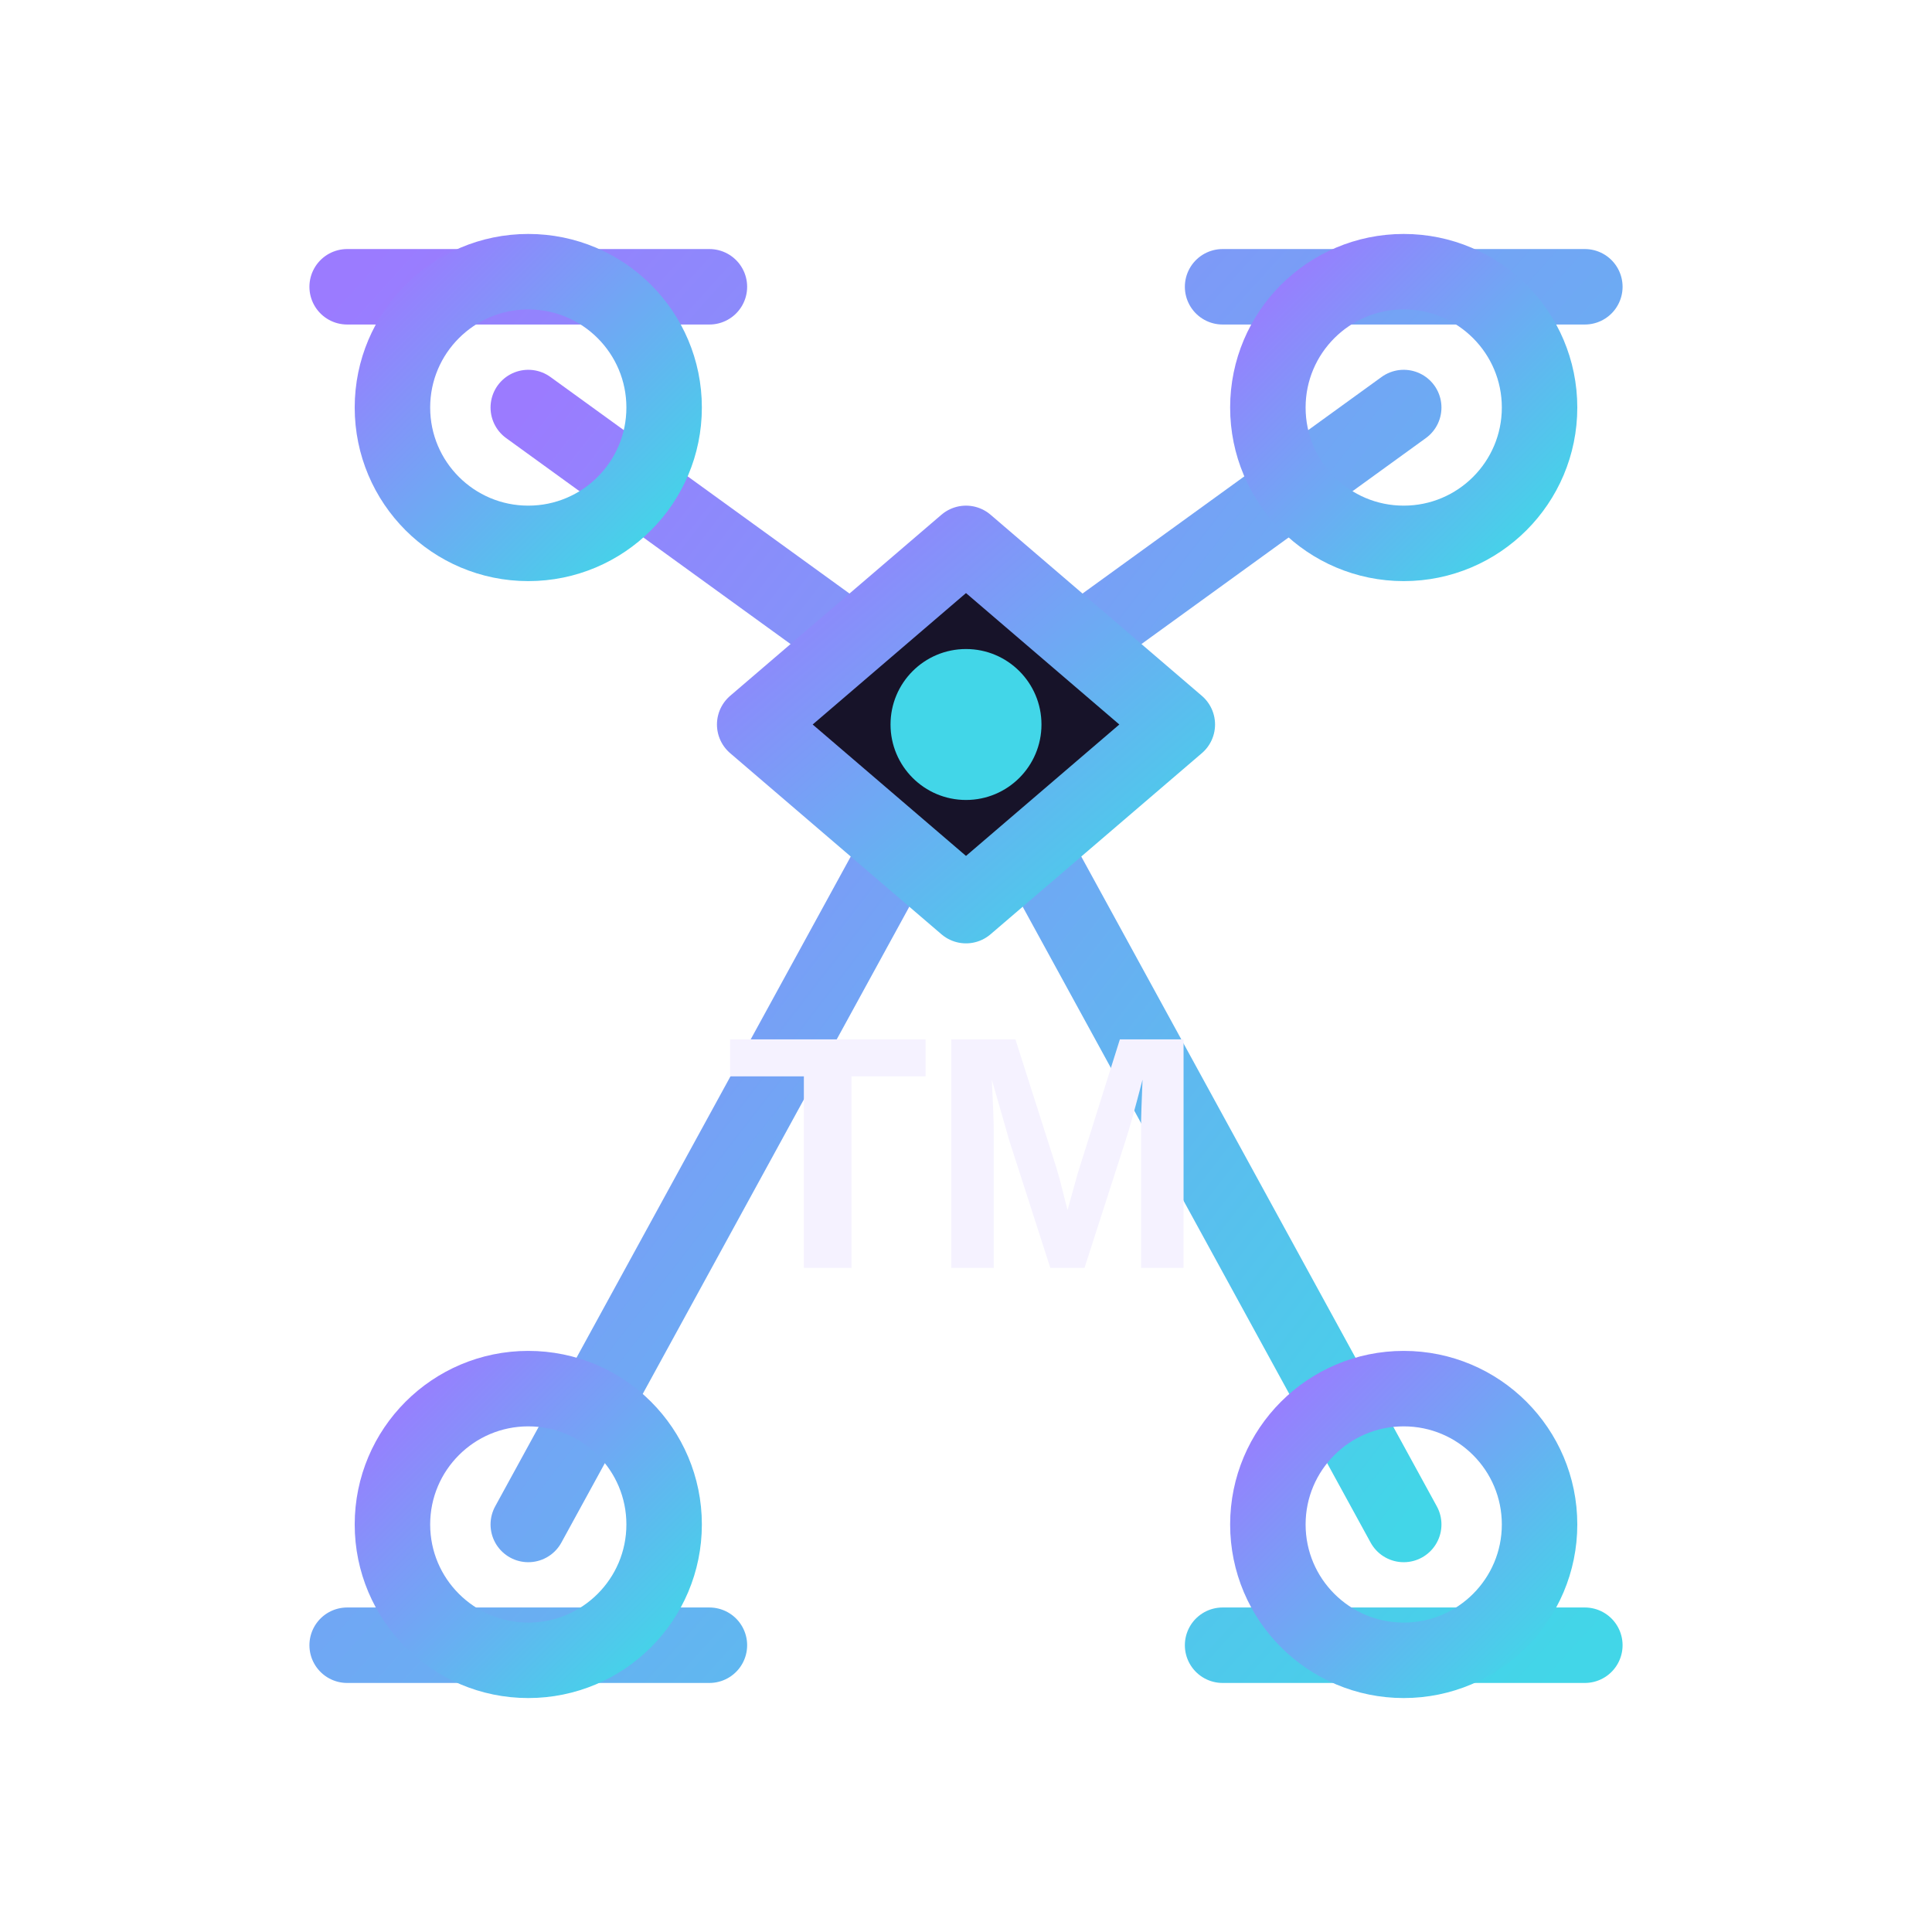
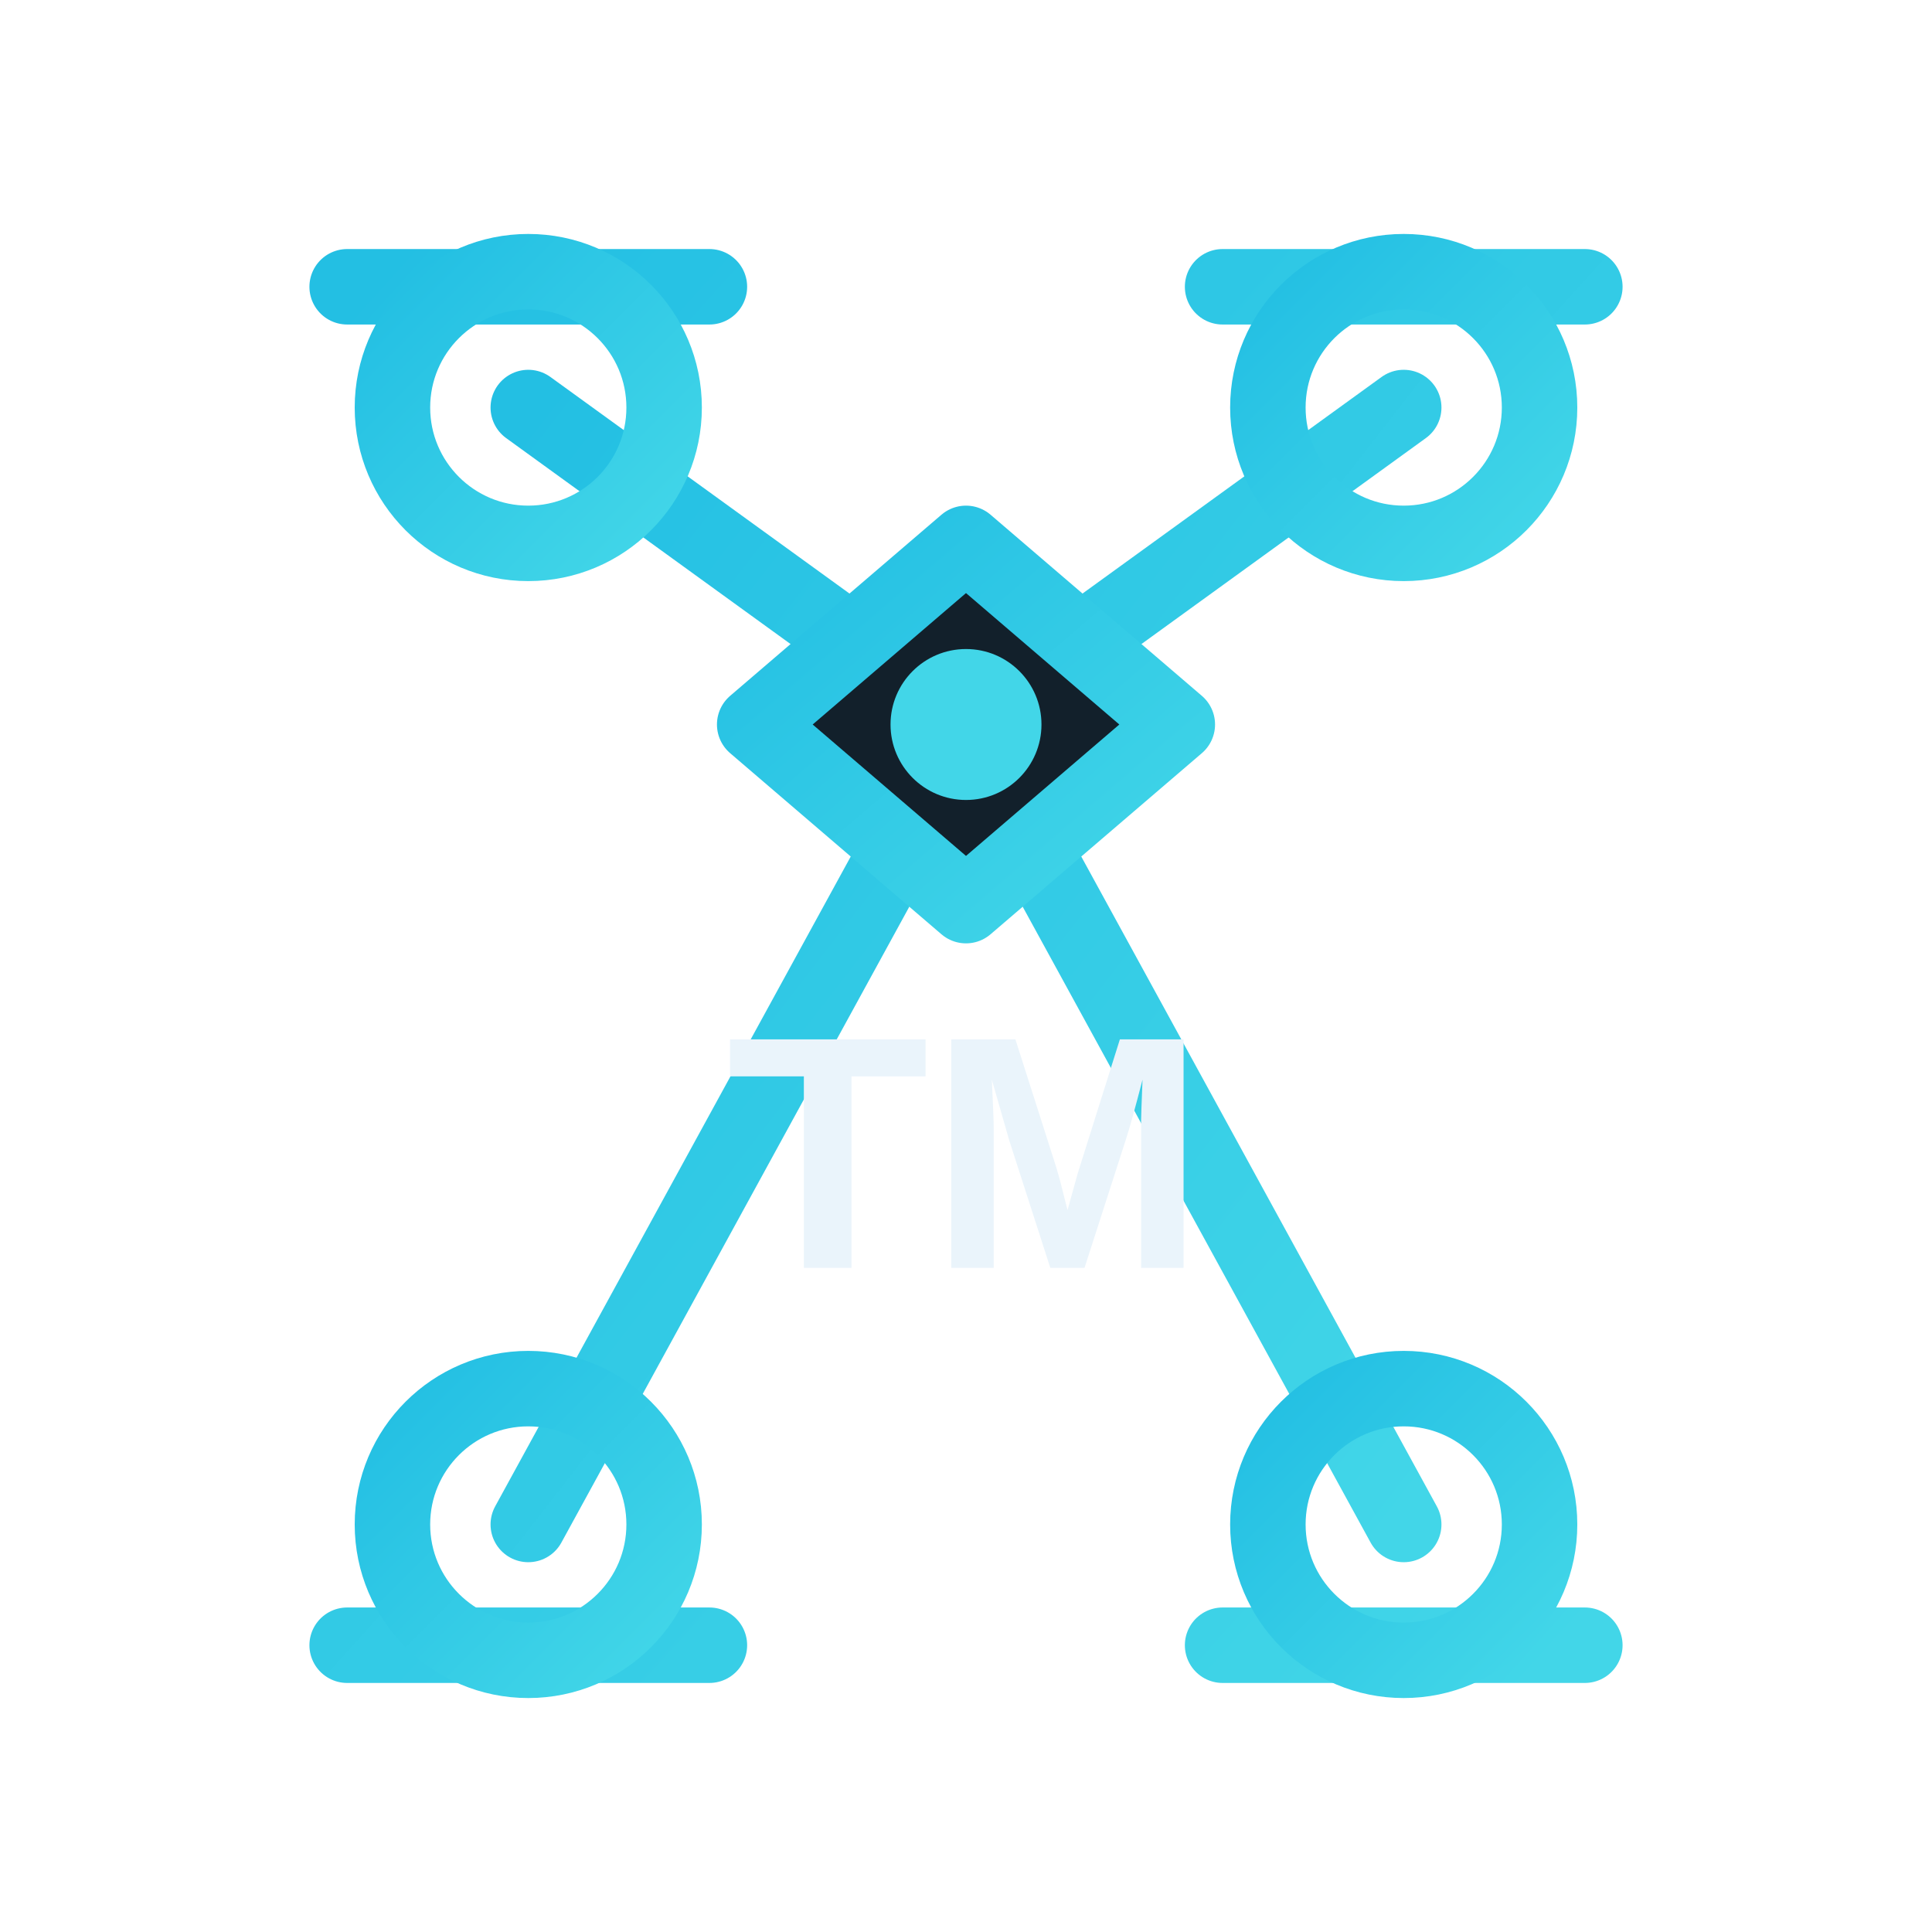
<svg xmlns="http://www.w3.org/2000/svg" viewBox="0 0 128 128" width="128" height="128">
  <defs>
    <linearGradient id="tm" x1="0" y1="0" x2="1" y2="1">
-       <stop offset="0" stop-color="#9b7bff" />
+       <stop offset="0" stop-color="#23bfe3" />
      <stop offset="1" stop-color="#42d6e8" />
    </linearGradient>
  </defs>
  <g fill="none" stroke="url(#tm)" stroke-width="5" stroke-linecap="round" stroke-linejoin="round">
    <path d="M64 48 35 27M64 48 93 27M64 48 35 101M64 48 93 101" />
    <path d="M23 19h24M81 19h24M23 109h24M81 109h24" />
    <circle cx="35" cy="27" r="9" />
    <circle cx="93" cy="27" r="9" />
    <circle cx="35" cy="101" r="9" />
    <circle cx="93" cy="101" r="9" />
-     <path d="M64 36 78 48 64 60 50 48Z" fill="#171329" />
+     <path d="M64 36 78 48 64 60 50 48Z" fill="#12202b" />
  </g>
  <circle cx="64" cy="48" r="5" fill="#42d6e8" />
-   <text x="64" y="84" text-anchor="middle" font-family="Arial,sans-serif" font-size="22" font-weight="700" fill="#f5f2ff">TM</text>
+   <text x="64" y="84" text-anchor="middle" font-family="Arial,sans-serif" font-size="22" font-weight="700" fill="#eaf4fb">TM</text>
</svg>
